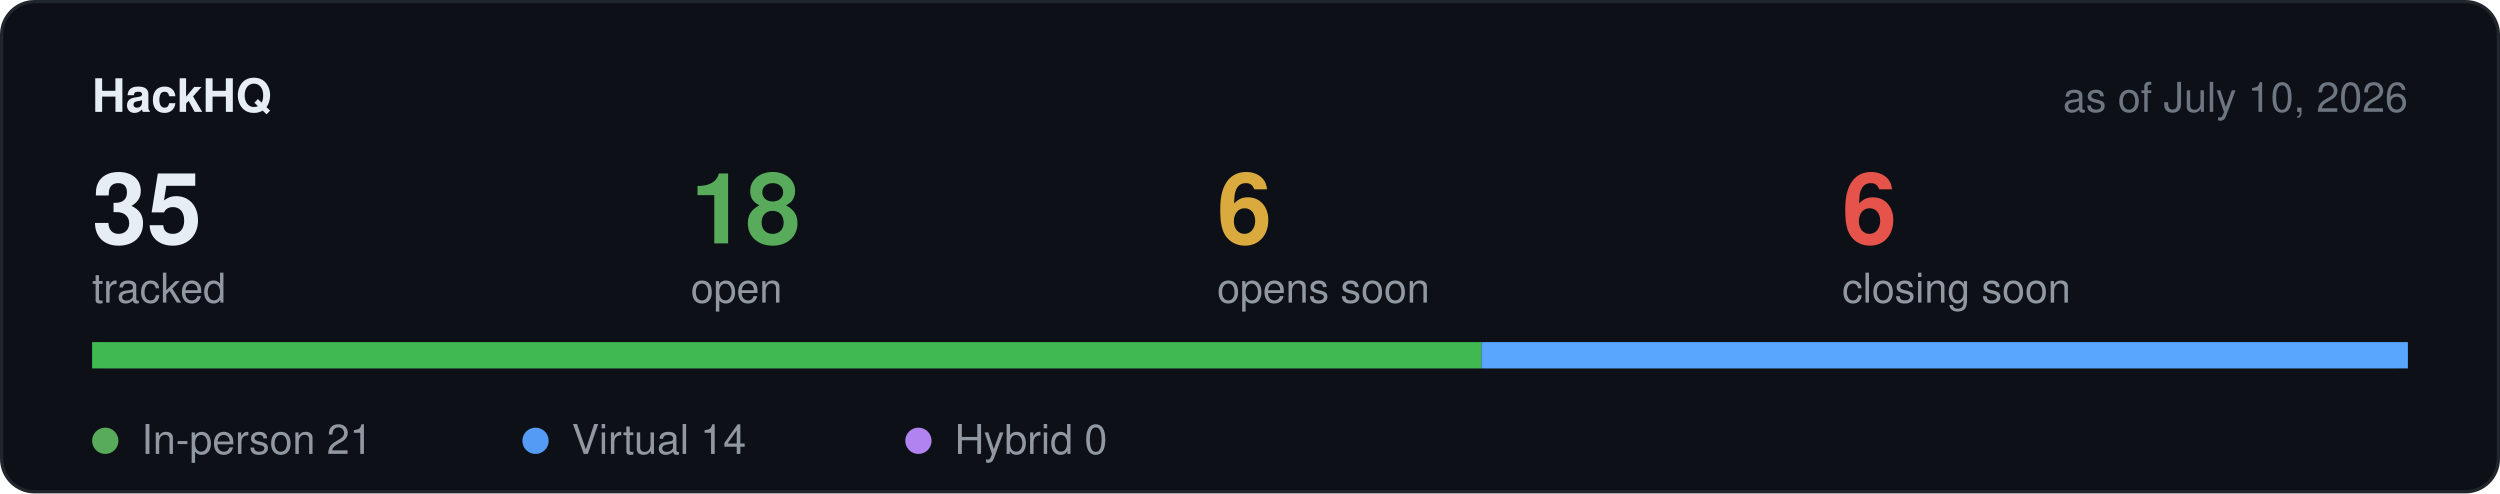
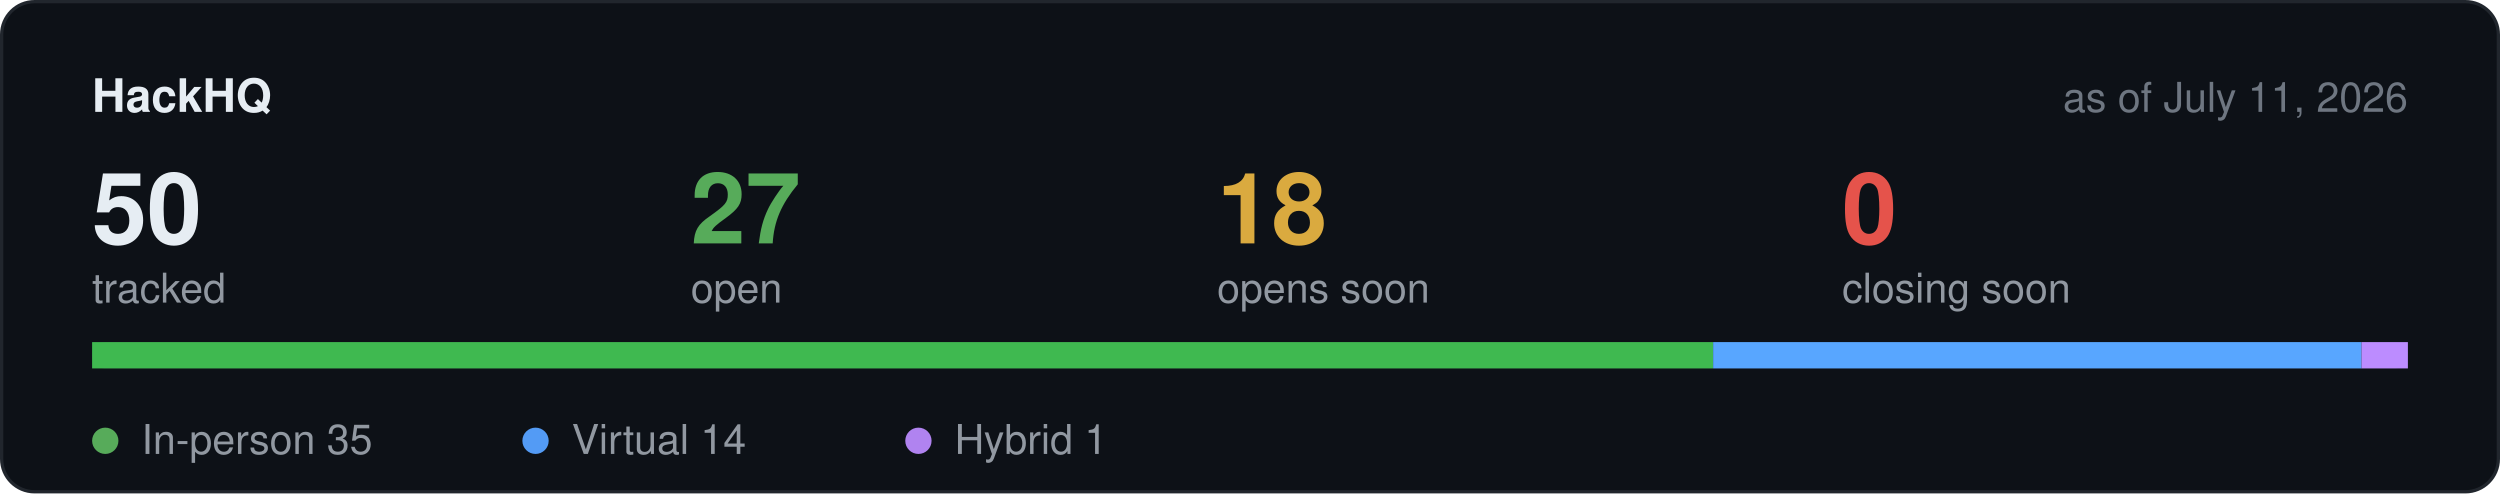
<svg xmlns="http://www.w3.org/2000/svg" width="760" height="150" viewBox="0 0 760 150" role="img" aria-label="Hackathon stats">
  <rect x="0.5" y="0.5" width="759" height="149" rx="10" fill="#0d1117" stroke="#21262d" />
  <text x="28" y="34" font-family="-apple-system,BlinkMacSystemFont,Segoe UI,Helvetica,Arial,sans-serif" font-size="14" font-weight="600" fill="#e6edf3">HackHQ</text>
-   <text x="732" y="34" text-anchor="end" font-family="-apple-system,BlinkMacSystemFont,Segoe UI,Helvetica,Arial,sans-serif" font-size="12.5" fill="#6e7681">as of July 10, 2026</text>
-   <text x="28" y="74" font-family="-apple-system,BlinkMacSystemFont,Segoe UI,Helvetica,Arial,sans-serif" font-size="30" font-weight="600" fill="#e6edf3">35</text>
+   <text x="732" y="34" text-anchor="end" font-family="-apple-system,BlinkMacSystemFont,Segoe UI,Helvetica,Arial,sans-serif" font-size="12.5" fill="#6e7681">as of July 11, 2026</text>
+   <text x="28" y="74" font-family="-apple-system,BlinkMacSystemFont,Segoe UI,Helvetica,Arial,sans-serif" font-size="30" font-weight="600" fill="#e6edf3">50</text>
  <text x="28" y="92" font-family="-apple-system,BlinkMacSystemFont,Segoe UI,Helvetica,Arial,sans-serif" font-size="12.5" fill="#9198a1">tracked</text>
-   <text x="210" y="74" font-family="-apple-system,BlinkMacSystemFont,Segoe UI,Helvetica,Arial,sans-serif" font-size="30" font-weight="600" fill="#57ab5a">18</text>
+   <text x="210" y="74" font-family="-apple-system,BlinkMacSystemFont,Segoe UI,Helvetica,Arial,sans-serif" font-size="30" font-weight="600" fill="#57ab5a">27</text>
  <text x="210" y="92" font-family="-apple-system,BlinkMacSystemFont,Segoe UI,Helvetica,Arial,sans-serif" font-size="12.5" fill="#9198a1">open</text>
-   <text x="370" y="74" font-family="-apple-system,BlinkMacSystemFont,Segoe UI,Helvetica,Arial,sans-serif" font-size="30" font-weight="600" fill="#daaa3f">6</text>
+   <text x="370" y="74" font-family="-apple-system,BlinkMacSystemFont,Segoe UI,Helvetica,Arial,sans-serif" font-size="30" font-weight="600" fill="#daaa3f">18</text>
  <text x="370" y="92" font-family="-apple-system,BlinkMacSystemFont,Segoe UI,Helvetica,Arial,sans-serif" font-size="12.5" fill="#9198a1">opens soon</text>
-   <text x="560" y="74" font-family="-apple-system,BlinkMacSystemFont,Segoe UI,Helvetica,Arial,sans-serif" font-size="30" font-weight="600" fill="#e5534b">6</text>
+   <text x="560" y="74" font-family="-apple-system,BlinkMacSystemFont,Segoe UI,Helvetica,Arial,sans-serif" font-size="30" font-weight="600" fill="#e5534b">0</text>
  <text x="560" y="92" font-family="-apple-system,BlinkMacSystemFont,Segoe UI,Helvetica,Arial,sans-serif" font-size="12.5" fill="#9198a1">closing soon</text>
  <rect x="28" y="104" width="704" height="8" rx="4" fill="#21262d" />
-   <rect x="28.0" y="104" width="422.4" height="8" fill="#3fb950" />
-   <rect x="450.4" y="104" width="281.6" height="8" fill="#58a6ff" />
+   <rect x="28.0" y="104" width="492.8" height="8" fill="#3fb950" />
+   <rect x="520.8" y="104" width="197.1" height="8" fill="#58a6ff" />
+   <rect x="717.9" y="104" width="14.1" height="8" fill="#bc8cff" />
  <circle cx="32" cy="134" r="4" fill="#57ab5a" />
-   <text x="43" y="138" font-family="-apple-system,BlinkMacSystemFont,Segoe UI,Helvetica,Arial,sans-serif" font-size="12.5" fill="#9198a1">In-person 21</text>
+   <text x="43" y="138" font-family="-apple-system,BlinkMacSystemFont,Segoe UI,Helvetica,Arial,sans-serif" font-size="12.5" fill="#9198a1">In-person 35</text>
  <circle cx="162.8" cy="134" r="4" fill="#539bf5" />
  <text x="173.8" y="138" font-family="-apple-system,BlinkMacSystemFont,Segoe UI,Helvetica,Arial,sans-serif" font-size="12.5" fill="#9198a1">Virtual 14</text>
  <circle cx="279.2" cy="134" r="4" fill="#b083f0" />
-   <text x="290.2" y="138" font-family="-apple-system,BlinkMacSystemFont,Segoe UI,Helvetica,Arial,sans-serif" font-size="12.5" fill="#9198a1">Hybrid 0</text>
+   <text x="290.2" y="138" font-family="-apple-system,BlinkMacSystemFont,Segoe UI,Helvetica,Arial,sans-serif" font-size="12.5" fill="#9198a1">Hybrid 1</text>
</svg>
